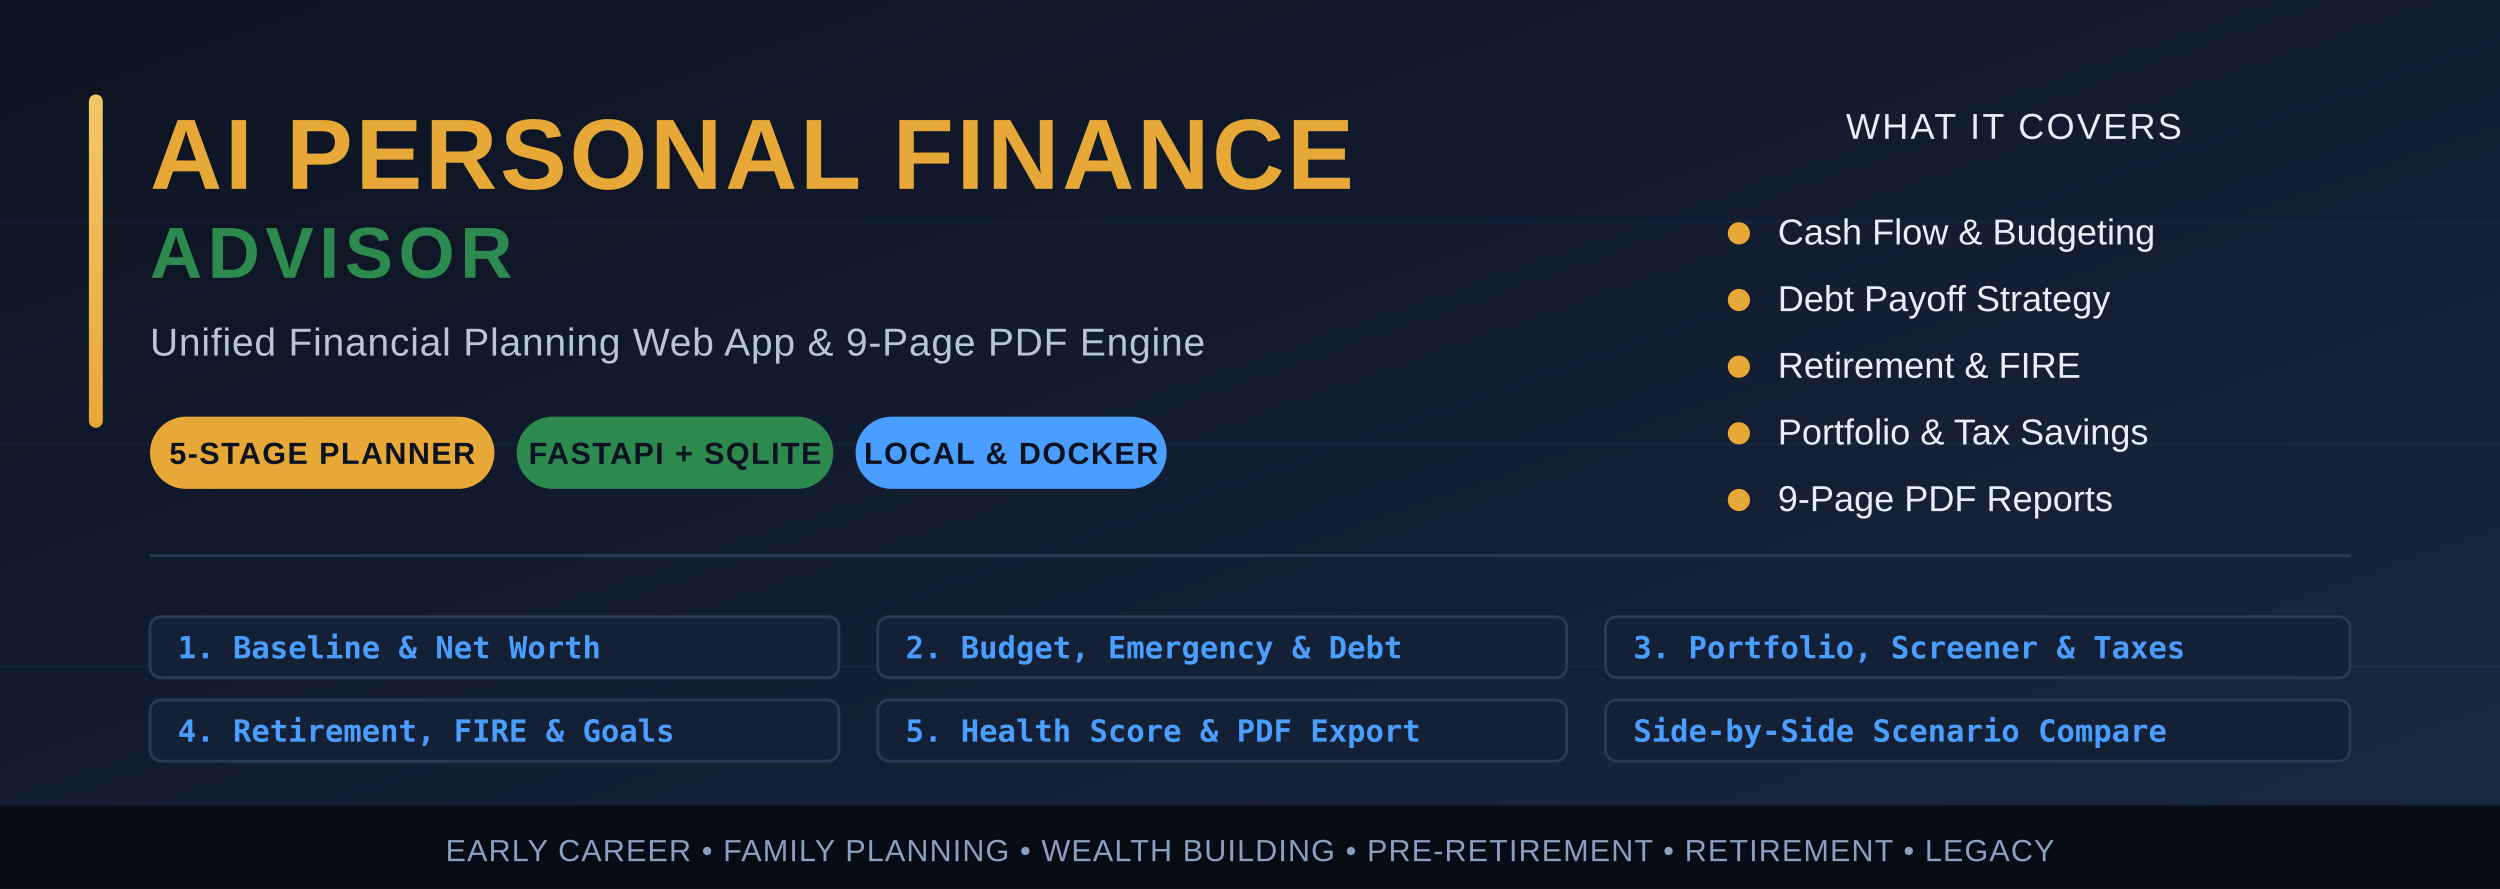
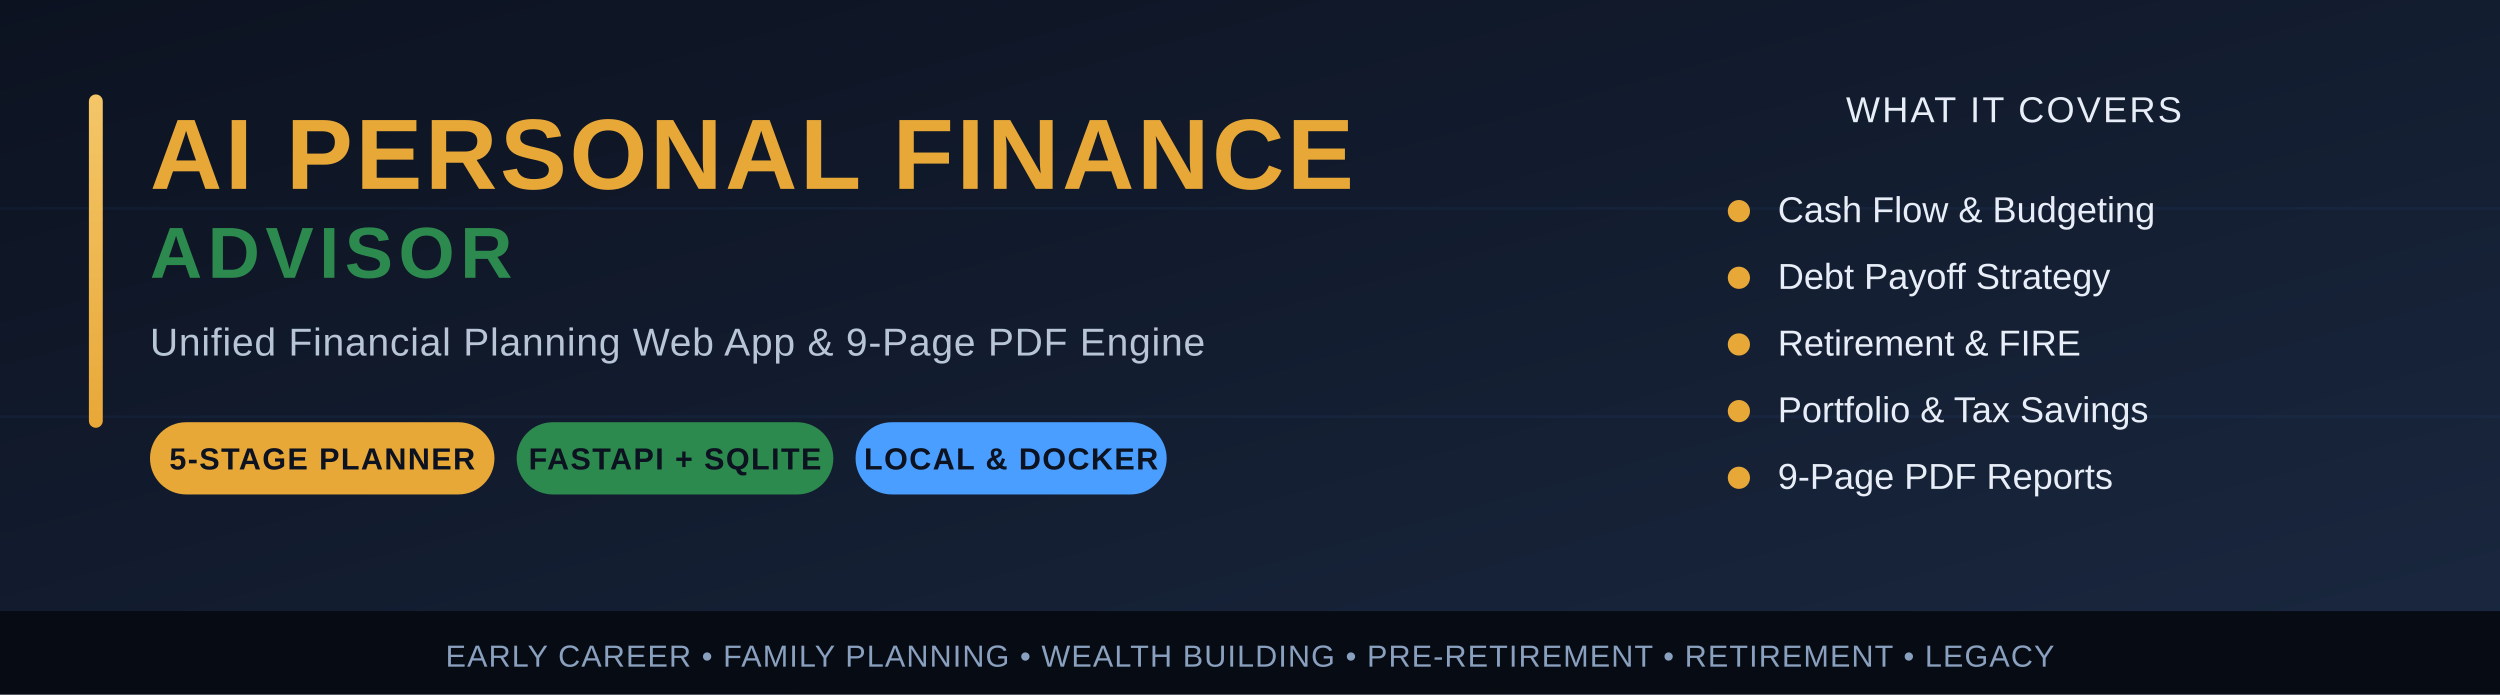
- <svg xmlns="http://www.w3.org/2000/svg" viewBox="0 0 900 320" width="900" height="320" role="img" aria-label="AI Personal Finance Advisor">
+ <svg xmlns="http://www.w3.org/2000/svg" viewBox="0 0 900 250" width="900" height="250" role="img" aria-label="AI Personal Finance Advisor">
  <defs>
    <linearGradient id="bg" x1="0" y1="0" x2="1" y2="1">
      <stop offset="0%" stop-color="#0c1220" />
      <stop offset="100%" stop-color="#1a2840" />
    </linearGradient>
    <linearGradient id="goldBar" x1="0" y1="0" x2="0" y2="1">
      <stop offset="0%" stop-color="#f4c668" />
      <stop offset="100%" stop-color="#e8a838" />
    </linearGradient>
    <style>
      .title { font-family: 'Helvetica Neue', Arial, sans-serif; font-weight: 800; font-size: 36px; letter-spacing: 1px; fill: #e8a838; }
      .subtitle { font-family: 'Helvetica Neue', Arial, sans-serif; font-weight: 700; font-size: 26px; letter-spacing: 2px; fill: #2d8a4e; }
      .tagline { font-family: 'Helvetica Neue', Arial, sans-serif; font-weight: 500; font-size: 14px; fill: #b8c5d6; letter-spacing: 0.3px; }
      .badge { font-family: 'Helvetica Neue', Arial, sans-serif; font-weight: 700; font-size: 11px; fill: #0c1220; letter-spacing: 0.5px; }
      .feature { font-family: 'Helvetica Neue', Arial, sans-serif; font-weight: 500; font-size: 13px; fill: #e8eef7; }
-       .cmd { font-family: 'SF Mono', Menlo, Consolas, monospace; font-weight: 600; font-size: 11px; fill: #4a9eff; }
      .footer { font-family: 'Helvetica Neue', Arial, sans-serif; font-weight: 500; font-size: 11px; fill: #8aa0bf; letter-spacing: 0.4px; }
    </style>
  </defs>
-   <rect width="900" height="320" fill="url(#bg)" />
+   <rect width="900" height="250" fill="url(#bg)" />
  <g opacity="0.05" stroke="#4a9eff" stroke-width="1">
-     <line x1="0" y1="80" x2="900" y2="80" />
-     <line x1="0" y1="160" x2="900" y2="160" />
-     <line x1="0" y1="240" x2="900" y2="240" />
+     <line x1="0" y1="75" x2="900" y2="75" />
+     <line x1="0" y1="150" x2="900" y2="150" />
  </g>
  <rect x="32" y="34" width="5" height="120" rx="2.5" fill="url(#goldBar)" />
  <text x="54" y="68" class="title">AI PERSONAL FINANCE</text>
  <text x="54" y="100" class="subtitle">ADVISOR</text>
  <text x="54" y="128" class="tagline">Unified Financial Planning Web App &amp; 9-Page PDF Engine</text>
  <g>
-     <rect x="54" y="150" width="124" height="26" rx="13" fill="#e8a838" />
-     <text x="116" y="167" class="badge" text-anchor="middle">5-STAGE PLANNER</text>
-     <rect x="186" y="150" width="114" height="26" rx="13" fill="#2d8a4e" />
-     <text x="243" y="167" class="badge" text-anchor="middle" fill="#ffffff">FASTAPI + SQLITE</text>
-     <rect x="308" y="150" width="112" height="26" rx="13" fill="#4a9eff" />
-     <text x="364" y="167" class="badge" text-anchor="middle" fill="#0c1220">LOCAL &amp; DOCKER</text>
+     <rect x="54" y="152" width="124" height="26" rx="13" fill="#e8a838" />
+     <text x="116" y="169" class="badge" text-anchor="middle">5-STAGE PLANNER</text>
+     <rect x="186" y="152" width="114" height="26" rx="13" fill="#2d8a4e" />
+     <text x="243" y="169" class="badge" text-anchor="middle" fill="#ffffff">FASTAPI + SQLITE</text>
+     <rect x="308" y="152" width="112" height="26" rx="13" fill="#4a9eff" />
+     <text x="364" y="169" class="badge" text-anchor="middle" fill="#0c1220">LOCAL &amp; DOCKER</text>
  </g>
-   <g transform="translate(620, 50)">
+   <g transform="translate(620, 44)">
    <text x="105" y="0" class="feature" font-weight="700" fill="#e8a838" font-size="13" letter-spacing="0.8" text-anchor="middle">WHAT IT COVERS</text>
-     <g transform="translate(0, 28)">
+     <g transform="translate(0, 26)">
      <circle cx="6" cy="6" r="4" fill="#e8a838" />
      <text x="20" y="10" class="feature">Cash Flow &amp; Budgeting</text>
    </g>
-     <g transform="translate(0, 52)">
+     <g transform="translate(0, 50)">
      <circle cx="6" cy="6" r="4" fill="#e8a838" />
      <text x="20" y="10" class="feature">Debt Payoff Strategy</text>
    </g>
-     <g transform="translate(0, 76)">
+     <g transform="translate(0, 74)">
      <circle cx="6" cy="6" r="4" fill="#e8a838" />
      <text x="20" y="10" class="feature">Retirement &amp; FIRE</text>
    </g>
-     <g transform="translate(0, 100)">
+     <g transform="translate(0, 98)">
      <circle cx="6" cy="6" r="4" fill="#e8a838" />
      <text x="20" y="10" class="feature">Portfolio &amp; Tax Savings</text>
    </g>
-     <g transform="translate(0, 124)">
+     <g transform="translate(0, 122)">
      <circle cx="6" cy="6" r="4" fill="#e8a838" />
      <text x="20" y="10" class="feature">9-Page PDF Reports</text>
    </g>
  </g>
-   <line x1="54" y1="200" x2="846" y2="200" stroke="#2a3a55" stroke-width="1" />
-   <g transform="translate(54, 222)">
-     <rect x="0" y="0" width="248" height="22" rx="4" fill="#142036" stroke="#2a3a55" />
-     <text x="10" y="15" class="cmd">1. Baseline &amp; Net Worth</text>
-     <rect x="262" y="0" width="248" height="22" rx="4" fill="#142036" stroke="#2a3a55" />
-     <text x="272" y="15" class="cmd">2. Budget, Emergency &amp; Debt</text>
-     <rect x="524" y="0" width="268" height="22" rx="4" fill="#142036" stroke="#2a3a55" />
-     <text x="534" y="15" class="cmd">3. Portfolio, Screener &amp; Taxes</text>
-     <rect x="0" y="30" width="248" height="22" rx="4" fill="#142036" stroke="#2a3a55" />
-     <text x="10" y="45" class="cmd">4. Retirement, FIRE &amp; Goals</text>
-     <rect x="262" y="30" width="248" height="22" rx="4" fill="#142036" stroke="#2a3a55" />
-     <text x="272" y="45" class="cmd">5. Health Score &amp; PDF Export</text>
-     <rect x="524" y="30" width="268" height="22" rx="4" fill="#142036" stroke="#2a3a55" />
-     <text x="534" y="45" class="cmd">Side-by-Side Scenario Compare</text>
-   </g>
-   <rect x="0" y="290" width="900" height="30" fill="#070b14" />
-   <text x="450" y="310" class="footer" text-anchor="middle">EARLY CAREER  •  FAMILY PLANNING  •  WEALTH BUILDING  •  PRE-RETIREMENT  •  RETIREMENT  •  LEGACY</text>
+   <rect x="0" y="220" width="900" height="30" fill="#070b14" />
+   <text x="450" y="240" class="footer" text-anchor="middle">EARLY CAREER  •  FAMILY PLANNING  •  WEALTH BUILDING  •  PRE-RETIREMENT  •  RETIREMENT  •  LEGACY</text>
</svg>
